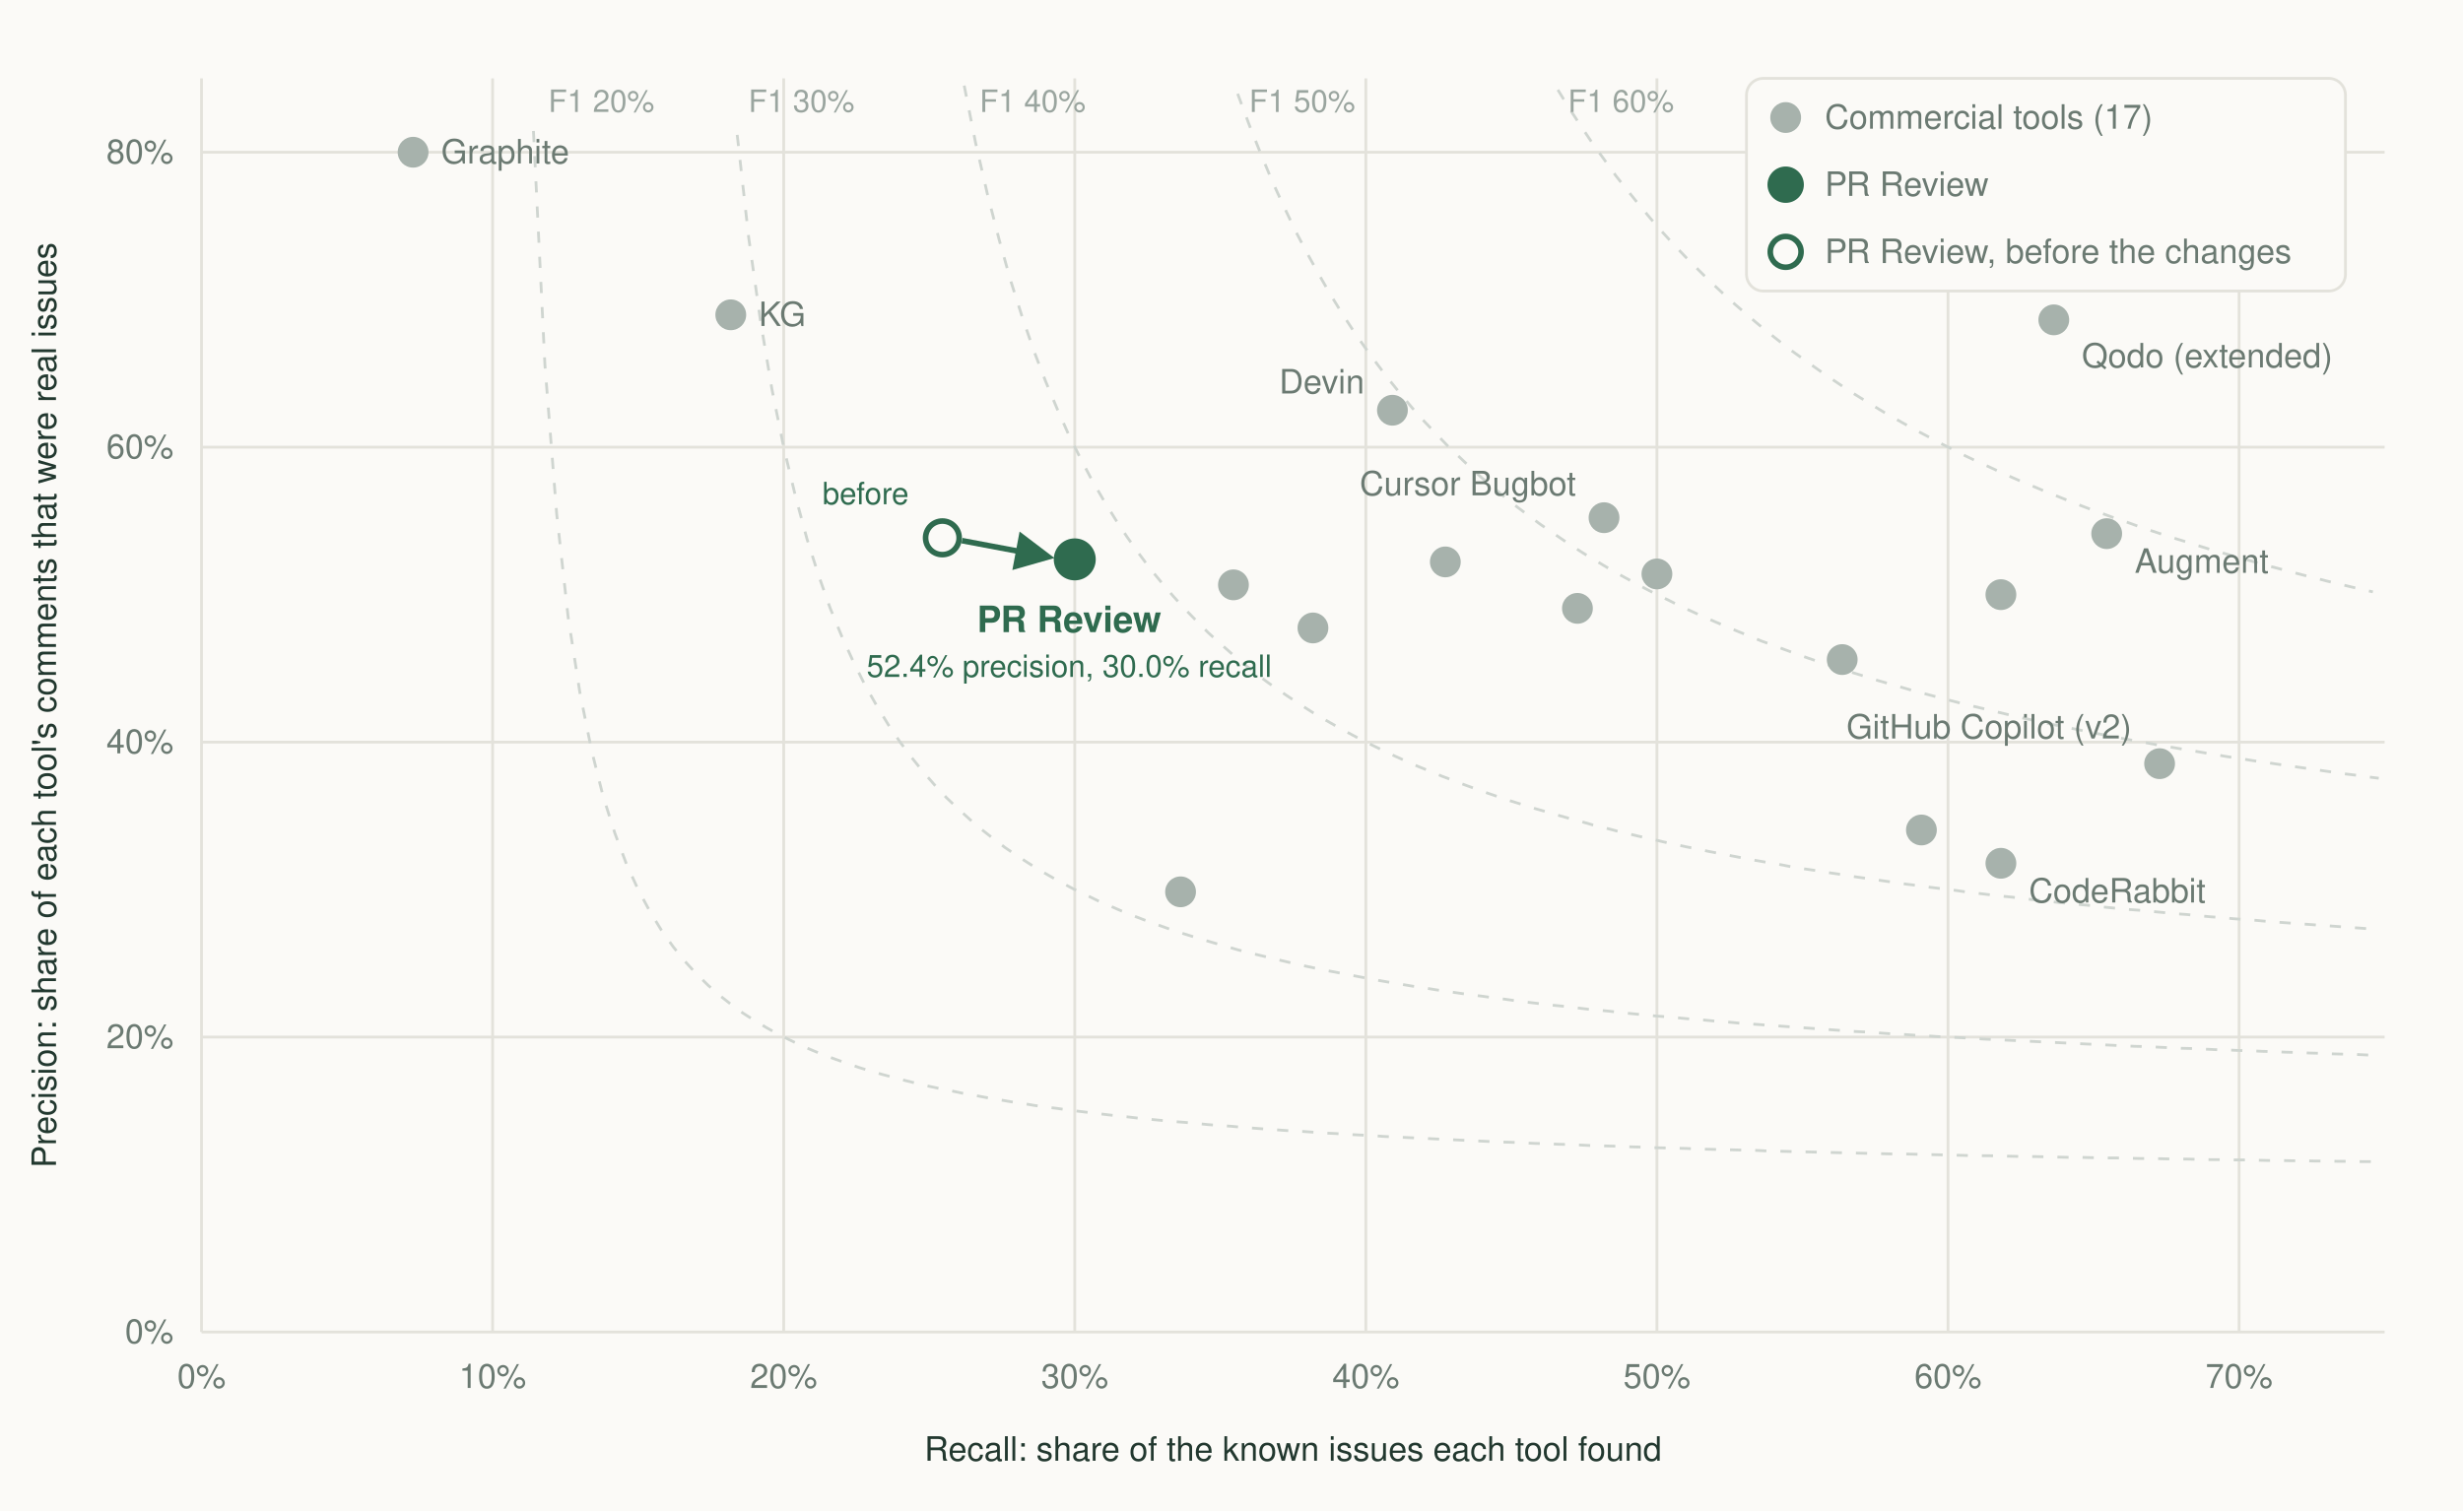
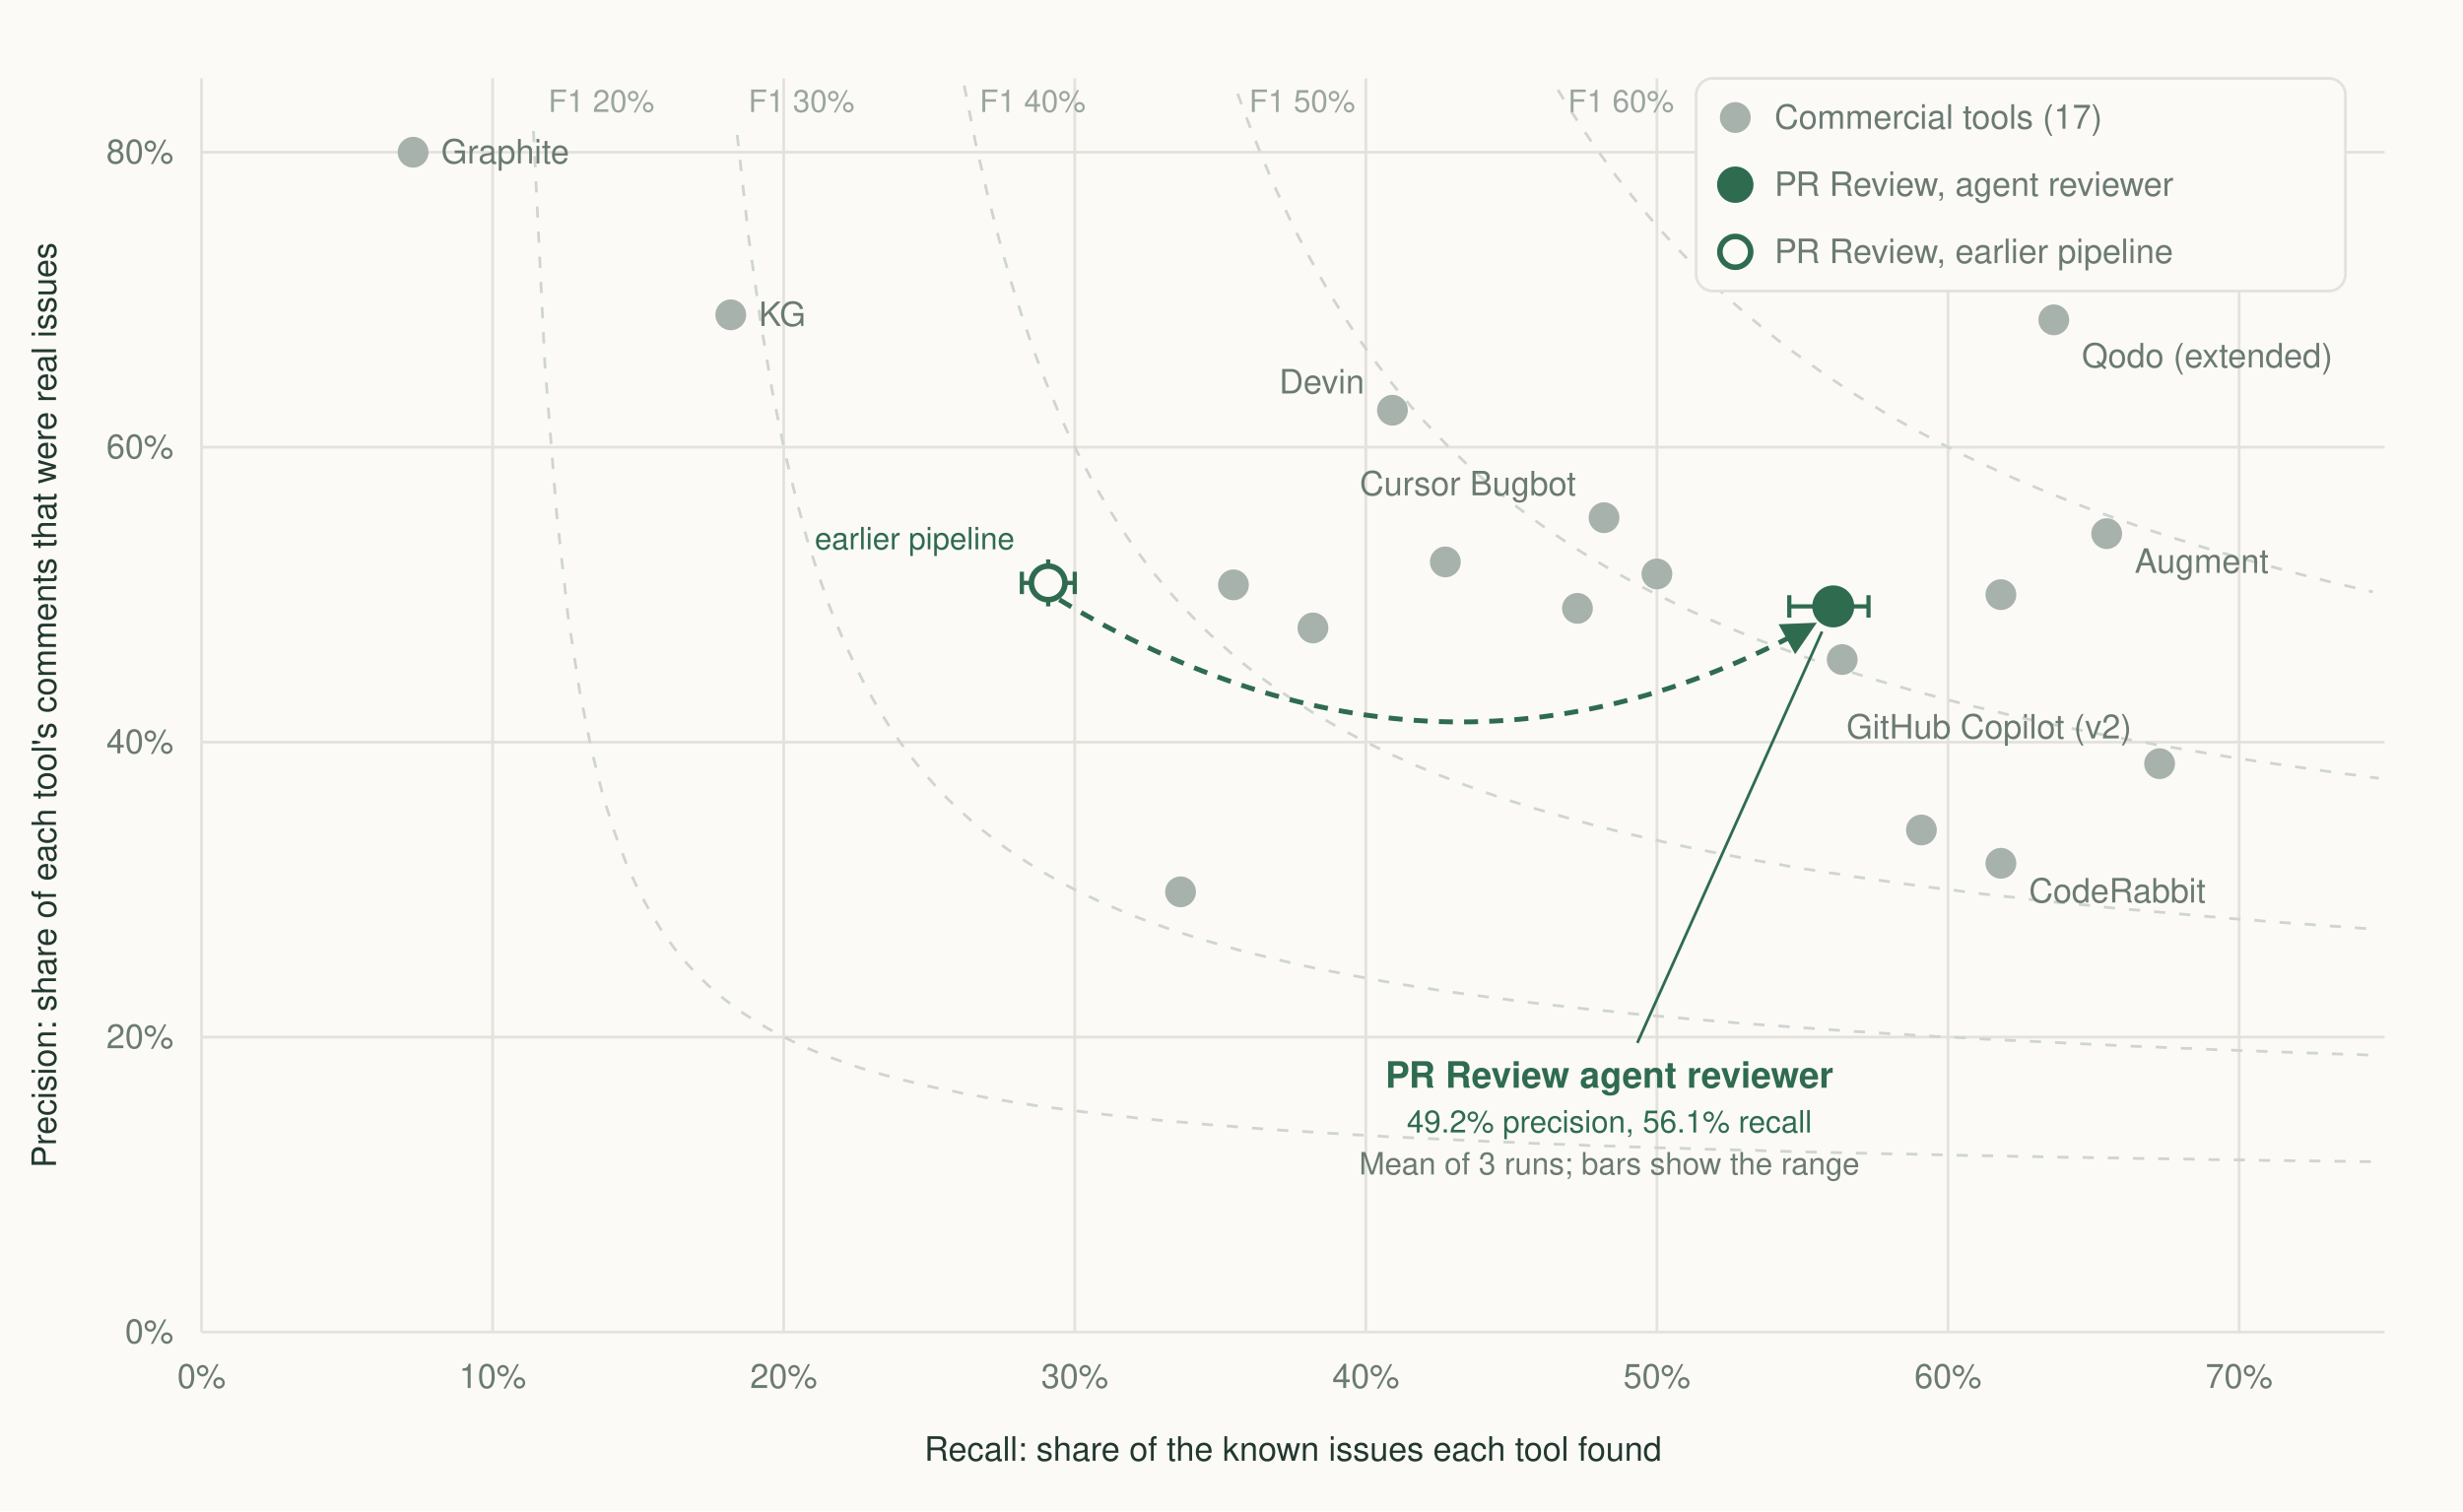
<svg xmlns="http://www.w3.org/2000/svg" viewBox="0 0 880 540" width="880" height="540" role="img" aria-labelledby="title desc">
  <rect width="880" height="540" fill="#fbfaf7" />
  <g font-family="-apple-system, BlinkMacSystemFont, Segoe UI, Helvetica, Arial, sans-serif" font-size="12" fill="#6b7a72">
    <line x1="72" x2="852" y1="476.0" y2="476.0" stroke="#e3e2db" />
    <text x="62" y="480.0" text-anchor="end">0%</text>
    <line x1="72" x2="852" y1="370.6" y2="370.6" stroke="#e3e2db" />
    <text x="62" y="374.6" text-anchor="end">20%</text>
    <line x1="72" x2="852" y1="265.2" y2="265.2" stroke="#e3e2db" />
    <text x="62" y="269.2" text-anchor="end">40%</text>
    <line x1="72" x2="852" y1="159.8" y2="159.8" stroke="#e3e2db" />
    <text x="62" y="163.8" text-anchor="end">60%</text>
    <line x1="72" x2="852" y1="54.4" y2="54.4" stroke="#e3e2db" />
    <text x="62" y="58.4" text-anchor="end">80%</text>
    <line x1="72.0" x2="72.0" y1="28" y2="476" stroke="#e3e2db" />
    <text x="72.0" y="496" text-anchor="middle">0%</text>
    <line x1="176.0" x2="176.0" y1="28" y2="476" stroke="#e3e2db" />
    <text x="176.0" y="496" text-anchor="middle">10%</text>
    <line x1="280.0" x2="280.0" y1="28" y2="476" stroke="#e3e2db" />
    <text x="280.0" y="496" text-anchor="middle">20%</text>
    <line x1="384.0" x2="384.0" y1="28" y2="476" stroke="#e3e2db" />
    <text x="384.0" y="496" text-anchor="middle">30%</text>
    <line x1="488.0" x2="488.0" y1="28" y2="476" stroke="#e3e2db" />
    <text x="488.0" y="496" text-anchor="middle">40%</text>
    <line x1="592.0" x2="592.0" y1="28" y2="476" stroke="#e3e2db" />
    <text x="592.0" y="496" text-anchor="middle">50%</text>
    <line x1="696.0" x2="696.0" y1="28" y2="476" stroke="#e3e2db" />
    <text x="696.0" y="496" text-anchor="middle">60%</text>
    <line x1="800.0" x2="800.0" y1="28" y2="476" stroke="#e3e2db" />
    <text x="800.0" y="496" text-anchor="middle">70%</text>
    <polyline points="190.6,46.8 194.7,130.5 198.9,183.7 203.0,220.6 207.2,247.6 211.4,268.3 215.5,284.6 219.7,297.8 223.8,308.7 228.0,317.9 232.2,325.7 236.3,332.4 240.5,338.3 244.6,343.4 248.8,348.0 253.0,352.1 257.1,355.7 261.3,359.0 265.4,362.0 269.6,364.7 273.8,367.2 277.9,369.5 282.1,371.6 286.2,373.6 290.4,375.4 294.6,377.1 298.7,378.6 302.9,380.1 307.0,381.5 311.2,382.8 315.4,384.0 319.5,385.1 323.7,386.2 327.8,387.2 332.0,388.2 336.2,389.1 340.3,389.9 344.5,390.8 348.6,391.5 352.8,392.3 357.0,393.0 361.1,393.7 365.3,394.3 369.4,395.0 373.6,395.6 377.8,396.1 381.9,396.7 386.1,397.2 390.2,397.7 394.4,398.2 398.6,398.7 402.7,399.1 406.9,399.6 411.0,400.0 415.2,400.4 419.4,400.8 423.5,401.1 427.7,401.5 431.8,401.9 436.0,402.2 440.2,402.5 444.3,402.9 448.5,403.2 452.6,403.5 456.8,403.8 461.0,404.1 465.1,404.3 469.3,404.6 473.4,404.9 477.6,405.1 481.8,405.4 485.9,405.6 490.1,405.8 494.2,406.1 498.4,406.3 502.6,406.5 506.7,406.7 510.9,406.9 515.0,407.1 519.2,407.3 523.4,407.5 527.5,407.7 531.7,407.9 535.8,408.1 540.0,408.2 544.2,408.4 548.3,408.6 552.5,408.7 556.6,408.9 560.8,409.0 565.0,409.2 569.1,409.4 573.3,409.5 577.4,409.6 581.6,409.8 585.8,409.9 589.9,410.1 594.1,410.2 598.2,410.3 602.4,410.4 606.6,410.6 610.7,410.7 614.9,410.8 619.0,410.9 623.2,411.0 627.4,411.1 631.5,411.3 635.7,411.4 639.8,411.5 644.0,411.6 648.2,411.7 652.3,411.8 656.5,411.9 660.6,412.0 664.8,412.1 669.0,412.2 673.1,412.3 677.3,412.4 681.4,412.4 685.6,412.5 689.8,412.6 693.9,412.7 698.1,412.8 702.2,412.9 706.4,413.0 710.6,413.0 714.7,413.1 718.9,413.2 723.0,413.3 727.2,413.3 731.4,413.4 735.5,413.5 739.7,413.6 743.8,413.6 748.0,413.7 752.2,413.8 756.3,413.8 760.5,413.9 764.6,414.0 768.8,414.0 773.0,414.1 777.1,414.2 781.3,414.2 785.4,414.3 789.6,414.4 793.8,414.4 797.9,414.5 802.1,414.5 806.2,414.6 810.4,414.7 814.6,414.7 818.7,414.8 822.9,414.8 827.0,414.9 831.2,414.9 835.4,415.0 839.5,415.0 843.7,415.1 847.8,415.1" fill="none" stroke="#cfd5d0" stroke-dasharray="4 5" />
    <text x="195.9" y="40" font-size="11" fill="#9aa59f">F1 20%</text>
    <polyline points="263.4,48.2 267.5,84.9 271.7,114.6 275.8,139.1 280.0,159.8 284.2,177.3 288.3,192.5 292.5,205.7 296.6,217.3 300.8,227.5 305.0,236.7 309.1,244.9 313.3,252.3 317.4,259.0 321.6,265.2 325.8,270.8 329.9,275.9 334.1,280.7 338.2,285.1 342.4,289.1 346.6,292.9 350.7,296.4 354.9,299.7 359.0,302.8 363.2,305.7 367.4,308.4 371.5,311.0 375.7,313.4 379.8,315.7 384.0,317.9 388.2,319.9 392.3,321.9 396.5,323.7 400.6,325.5 404.8,327.2 409.0,328.8 413.1,330.3 417.3,331.8 421.4,333.2 425.6,334.5 429.8,335.8 433.9,337.0 438.1,338.2 442.2,339.4 446.4,340.5 450.6,341.5 454.7,342.5 458.9,343.5 463.0,344.5 467.2,345.4 471.4,346.3 475.5,347.1 479.7,347.9 483.8,348.7 488.0,349.5 492.2,350.3 496.3,351.0 500.5,351.7 504.6,352.4 508.8,353.0 513.0,353.7 517.1,354.3 521.3,354.9 525.4,355.5 529.6,356.0 533.8,356.6 537.9,357.1 542.1,357.7 546.2,358.2 550.4,358.7 554.6,359.2 558.7,359.6 562.9,360.1 567.0,360.6 571.2,361.0 575.4,361.4 579.5,361.9 583.7,362.3 587.8,362.7 592.0,363.1 596.2,363.4 600.3,363.8 604.5,364.2 608.6,364.5 612.8,364.9 617.0,365.2 621.1,365.6 625.3,365.9 629.4,366.2 633.6,366.5 637.8,366.8 641.9,367.1 646.1,367.4 650.2,367.7 654.4,368.0 658.6,368.3 662.7,368.6 666.9,368.8 671.0,369.1 675.2,369.4 679.4,369.6 683.5,369.9 687.7,370.1 691.8,370.4 696.0,370.6 700.2,370.8 704.3,371.0 708.5,371.3 712.6,371.5 716.8,371.7 721.0,371.9 725.1,372.1 729.3,372.3 733.4,372.5 737.6,372.7 741.8,372.9 745.9,373.1 750.1,373.3 754.2,373.5 758.4,373.7 762.6,373.9 766.7,374.0 770.9,374.2 775.0,374.4 779.2,374.6 783.4,374.7 787.5,374.9 791.7,375.1 795.8,375.2 800.0,375.4 804.2,375.5 808.3,375.7 812.5,375.8 816.6,376.0 820.8,376.1 825.0,376.3 829.1,376.4 833.3,376.6 837.4,376.7 841.6,376.8 845.8,377.0 849.9,377.1" fill="none" stroke="#cfd5d0" stroke-dasharray="4 5" />
    <text x="267.4" y="40" font-size="11" fill="#9aa59f">F1 30%</text>
    <polyline points="344.5,30.6 348.6,51.2 352.8,69.4 357.0,85.7 361.1,100.3 365.3,113.5 369.4,125.4 373.6,136.3 377.8,146.3 381.9,155.5 386.1,163.9 390.2,171.7 394.4,178.9 398.6,185.7 402.7,191.9 406.9,197.8 411.0,203.3 415.2,208.4 419.4,213.3 423.5,217.8 427.7,222.1 431.8,226.2 436.0,230.0 440.2,233.7 444.3,237.2 448.5,240.5 452.6,243.6 456.8,246.6 461.0,249.4 465.1,252.1 469.3,254.8 473.4,257.2 477.6,259.6 481.8,261.9 485.9,264.1 490.1,266.2 494.2,268.2 498.4,270.2 502.6,272.1 506.7,273.9 510.9,275.6 515.0,277.3 519.2,278.9 523.4,280.5 527.5,282.0 531.7,283.5 535.8,284.9 540.0,286.3 544.2,287.6 548.3,288.9 552.5,290.1 556.6,291.3 560.8,292.5 565.0,293.6 569.1,294.8 573.3,295.8 577.4,296.9 581.6,297.9 585.8,298.9 589.9,299.8 594.1,300.8 598.2,301.7 602.4,302.6 606.6,303.4 610.7,304.3 614.9,305.1 619.0,305.9 623.2,306.7 627.4,307.5 631.5,308.2 635.7,308.9 639.8,309.7 644.0,310.4 648.2,311.0 652.3,311.7 656.5,312.3 660.6,313.0 664.8,313.6 669.0,314.2 673.1,314.8 677.3,315.4 681.4,316.0 685.6,316.5 689.8,317.1 693.9,317.6 698.1,318.1 702.2,318.7 706.4,319.2 710.6,319.7 714.7,320.2 718.9,320.6 723.0,321.1 727.2,321.6 731.4,322.0 735.5,322.5 739.7,322.9 743.8,323.3 748.0,323.7 752.2,324.2 756.3,324.6 760.5,325.0 764.6,325.3 768.8,325.7 773.0,326.1 777.1,326.5 781.3,326.8 785.4,327.2 789.6,327.6 793.8,327.9 797.9,328.3 802.1,328.6 806.2,328.9 810.4,329.3 814.6,329.6 818.7,329.9 822.9,330.2 827.0,330.5 831.2,330.8 835.4,331.1 839.5,331.4 843.7,331.7 847.8,332.0" fill="none" stroke="#cfd5d0" stroke-dasharray="4 5" />
    <text x="350.0" y="40" font-size="11" fill="#9aa59f">F1 40%</text>
    <polyline points="442.2,33.5 446.4,44.8 450.6,55.3 454.7,65.1 458.9,74.2 463.0,82.8 467.2,90.8 471.4,98.4 475.5,105.5 479.7,112.3 483.8,118.6 488.0,124.6 492.2,130.3 496.3,135.7 500.5,140.9 504.6,145.8 508.8,150.5 513.0,154.9 517.1,159.2 521.3,163.2 525.4,167.1 529.6,170.9 533.8,174.4 537.9,177.9 542.1,181.2 546.2,184.3 550.4,187.4 554.6,190.3 558.7,193.1 562.9,195.9 567.0,198.5 571.2,201.0 575.4,203.5 579.5,205.8 583.7,208.1 587.8,210.3 592.0,212.5 596.2,214.5 600.3,216.6 604.5,218.5 608.6,220.4 612.8,222.2 617.0,224.0 621.1,225.7 625.3,227.4 629.4,229.1 633.6,230.6 637.8,232.2 641.9,233.7 646.1,235.2 650.2,236.6 654.4,238.0 658.6,239.3 662.7,240.6 666.9,241.9 671.0,243.2 675.2,244.4 679.4,245.6 683.5,246.8 687.7,247.9 691.8,249.0 696.0,250.1 700.2,251.2 704.3,252.2 708.5,253.2 712.6,254.2 716.8,255.2 721.0,256.2 725.1,257.1 729.3,258.0 733.4,258.9 737.6,259.8 741.8,260.6 745.9,261.5 750.1,262.3 754.2,263.1 758.4,263.9 762.6,264.7 766.7,265.4 770.9,266.2 775.0,266.9 779.2,267.6 783.4,268.3 787.5,269.0 791.7,269.7 795.8,270.4 800.0,271.0 804.2,271.7 808.3,272.3 812.5,272.9 816.6,273.5 820.8,274.1 825.0,274.7 829.1,275.3 833.3,275.9 837.4,276.5 841.6,277.0 845.8,277.6 849.9,278.1" fill="none" stroke="#cfd5d0" stroke-dasharray="4 5" />
    <text x="446.3" y="40" font-size="11" fill="#9aa59f">F1 50%</text>
    <polyline points="556.6,32.1 560.8,38.9 565.0,45.3 569.1,51.4 573.3,57.2 577.4,62.9 581.6,68.2 585.8,73.4 589.9,78.3 594.1,83.1 598.2,87.6 602.4,92.0 606.6,96.2 610.7,100.3 614.9,104.2 619.0,108.0 623.2,111.6 627.4,115.2 631.5,118.6 635.7,121.9 639.8,125.1 644.0,128.1 648.2,131.1 652.3,134.0 656.5,136.8 660.6,139.6 664.8,142.2 669.0,144.8 673.1,147.3 677.3,149.7 681.4,152.0 685.6,154.3 689.8,156.5 693.9,158.7 698.1,160.8 702.2,162.9 706.4,164.9 710.6,166.8 714.7,168.7 718.9,170.6 723.0,172.4 727.2,174.1 731.4,175.9 735.5,177.5 739.7,179.2 743.8,180.8 748.0,182.4 752.2,183.9 756.3,185.4 760.5,186.8 764.6,188.3 768.8,189.7 773.0,191.1 777.1,192.4 781.3,193.7 785.4,195.0 789.6,196.3 793.8,197.5 797.9,198.7 802.1,199.9 806.2,201.0 810.4,202.2 814.6,203.3 818.7,204.4 822.9,205.5 827.0,206.5 831.2,207.6 835.4,208.6 839.5,209.6 843.7,210.6 847.8,211.5" fill="none" stroke="#cfd5d0" stroke-dasharray="4 5" />
    <text x="560.2" y="40" font-size="11" fill="#9aa59f">F1 60%</text>
    <text x="462" y="522" text-anchor="middle" fill="#22382f">Recall: share of the known issues each tool found</text>
    <text transform="translate(20 252) rotate(-90)" text-anchor="middle" fill="#22382f">Precision: share of each tool's comments that were real issues</text>
    <circle cx="733.8" cy="114.3" r="5.5" fill="#a7b2ac" />
    <text x="743.8" y="131.3" text-anchor="start">Qodo (extended)</text>
    <circle cx="752.7" cy="190.7" r="5.5" fill="#a7b2ac" />
    <text x="762.7" y="204.7" text-anchor="start">Augment</text>
    <circle cx="714.9" cy="212.5" r="5.5" fill="#a7b2ac" />
    <circle cx="573.1" cy="185.0" r="5.5" fill="#a7b2ac" />
    <text x="563.1" y="177.0" text-anchor="end">Cursor Bugbot</text>
    <circle cx="497.5" cy="146.6" r="5.5" fill="#a7b2ac" />
    <text x="487.5" y="140.6" text-anchor="end">Devin</text>
    <circle cx="592.0" cy="205.1" r="5.5" fill="#a7b2ac" />
    <circle cx="563.6" cy="217.4" r="5.5" fill="#a7b2ac" />
    <circle cx="516.4" cy="200.8" r="5.5" fill="#a7b2ac" />
    <circle cx="658.2" cy="235.7" r="5.5" fill="#a7b2ac" />
    <circle cx="771.6" cy="272.9" r="5.5" fill="#a7b2ac" />
    <text x="761.6" y="263.9" text-anchor="end">GitHub Copilot (v2)</text>
    <circle cx="714.9" cy="308.5" r="5.5" fill="#a7b2ac" />
    <text x="724.9" y="322.5" text-anchor="start">CodeRabbit</text>
    <circle cx="469.1" cy="224.4" r="5.5" fill="#a7b2ac" />
    <circle cx="440.7" cy="209.0" r="5.5" fill="#a7b2ac" />
    <circle cx="421.8" cy="318.7" r="5.5" fill="#a7b2ac" />
    <circle cx="686.5" cy="296.6" r="5.5" fill="#a7b2ac" />
    <circle cx="261.1" cy="112.5" r="5.5" fill="#a7b2ac" />
    <text x="271.1" y="116.5" text-anchor="start">KG</text>
    <circle cx="147.6" cy="54.4" r="5.5" fill="#a7b2ac" />
    <text x="157.6" y="58.4" text-anchor="start">Graphite</text>
    <defs>
      <marker id="arrow" viewBox="0 0 10 10" refX="8" refY="5" markerWidth="7" markerHeight="7" orient="auto">
        <path d="M0 0L10 5L0 10z" fill="#2f6b4f" />
      </marker>
    </defs>
-     <line x1="343.7" y1="193.2" x2="374.0" y2="198.9" stroke="#2f6b4f" stroke-width="2" marker-end="url(#arrow)" />
-     <circle cx="336.7" cy="192.2" r="6" fill="#fbfaf7" stroke="#2f6b4f" stroke-width="2" />
-     <circle cx="384.0" cy="199.9" r="7.5" fill="#2f6b4f" />
-     <text x="382.0" y="225.9" text-anchor="middle" font-size="13" font-weight="600" fill="#2f6b4f">PR Review</text>
-     <text x="382.0" y="241.9" text-anchor="middle" font-size="11" fill="#2f6b4f">52.4% precision, 30.0% recall</text>
-     <text x="324.7" y="180.2" text-anchor="end" font-size="11" fill="#2f6b4f">before</text>
-     <rect x="624" y="28" width="214" height="76" rx="6" fill="#fbfaf7" stroke="#e3e2db" />
-     <circle cx="638" cy="42" r="5.5" fill="#a7b2ac" />
-     <text x="652" y="46">Commercial tools (17)</text>
-     <circle cx="638" cy="66" r="6.5" fill="#2f6b4f" />
-     <text x="652" y="70">PR Review</text>
-     <circle cx="638" cy="90" r="5.5" fill="#fbfaf7" stroke="#2f6b4f" stroke-width="2" />
-     <text x="652" y="94">PR Review, before the changes</text>
+     <path d="M378.5 214.3 Q514.8 296.7 647.0 223.7" fill="none" stroke="#2f6b4f" stroke-width="1.75" stroke-dasharray="5 4" marker-end="url(#arrow)" />
+     <line x1="365.1" x2="384.0" y1="208.3" y2="208.3" stroke="#2f6b4f" stroke-width="1.5" />
+     <line x1="374.5" x2="374.5" y1="199.9" y2="216.7" stroke="#2f6b4f" stroke-width="1.5" />
+     <line x1="365.1" x2="365.1" y1="204.3" y2="212.3" stroke="#2f6b4f" stroke-width="1.5" />
+     <line x1="384.0" x2="384.0" y1="204.3" y2="212.3" stroke="#2f6b4f" stroke-width="1.5" />
+     <line x1="639.3" x2="667.6" y1="216.7" y2="216.7" stroke="#2f6b4f" stroke-width="1.5" />
+     <line x1="655.0" x2="655.0" y1="214.6" y2="218.6" stroke="#2f6b4f" stroke-width="1.5" />
+     <line x1="639.3" x2="639.3" y1="212.7" y2="220.7" stroke="#2f6b4f" stroke-width="1.5" />
+     <line x1="667.6" x2="667.6" y1="212.7" y2="220.7" stroke="#2f6b4f" stroke-width="1.5" />
+     <circle cx="374.5" cy="208.3" r="6" fill="#fbfaf7" stroke="#2f6b4f" stroke-width="2" />
+     <circle cx="655.0" cy="216.7" r="7.5" fill="#2f6b4f" />
+     <line x1="651.0" y1="225.7" x2="585.0" y2="372.7" stroke="#2f6b4f" stroke-width="1" />
+     <text x="575.0" y="388.7" text-anchor="middle" font-size="13" font-weight="600" fill="#2f6b4f">PR Review agent reviewer</text>
+     <text x="575.0" y="404.7" text-anchor="middle" font-size="11" fill="#2f6b4f">49.2% precision, 56.1% recall</text>
+     <text x="575.0" y="419.7" text-anchor="middle" font-size="11" fill="#6b7a72">Mean of 3 runs; bars show the range</text>
+     <text x="362.5" y="196.3" text-anchor="end" font-size="11" fill="#2f6b4f">earlier pipeline</text>
+     <rect x="606" y="28" width="232" height="76" rx="6" fill="#fbfaf7" stroke="#e3e2db" />
+     <circle cx="620" cy="42" r="5.5" fill="#a7b2ac" />
+     <text x="634" y="46">Commercial tools (17)</text>
+     <circle cx="620" cy="66" r="6.5" fill="#2f6b4f" />
+     <text x="634" y="70">PR Review, agent reviewer</text>
+     <circle cx="620" cy="90" r="5.5" fill="#fbfaf7" stroke="#2f6b4f" stroke-width="2" />
+     <text x="634" y="94">PR Review, earlier pipeline</text>
  </g>
</svg>
